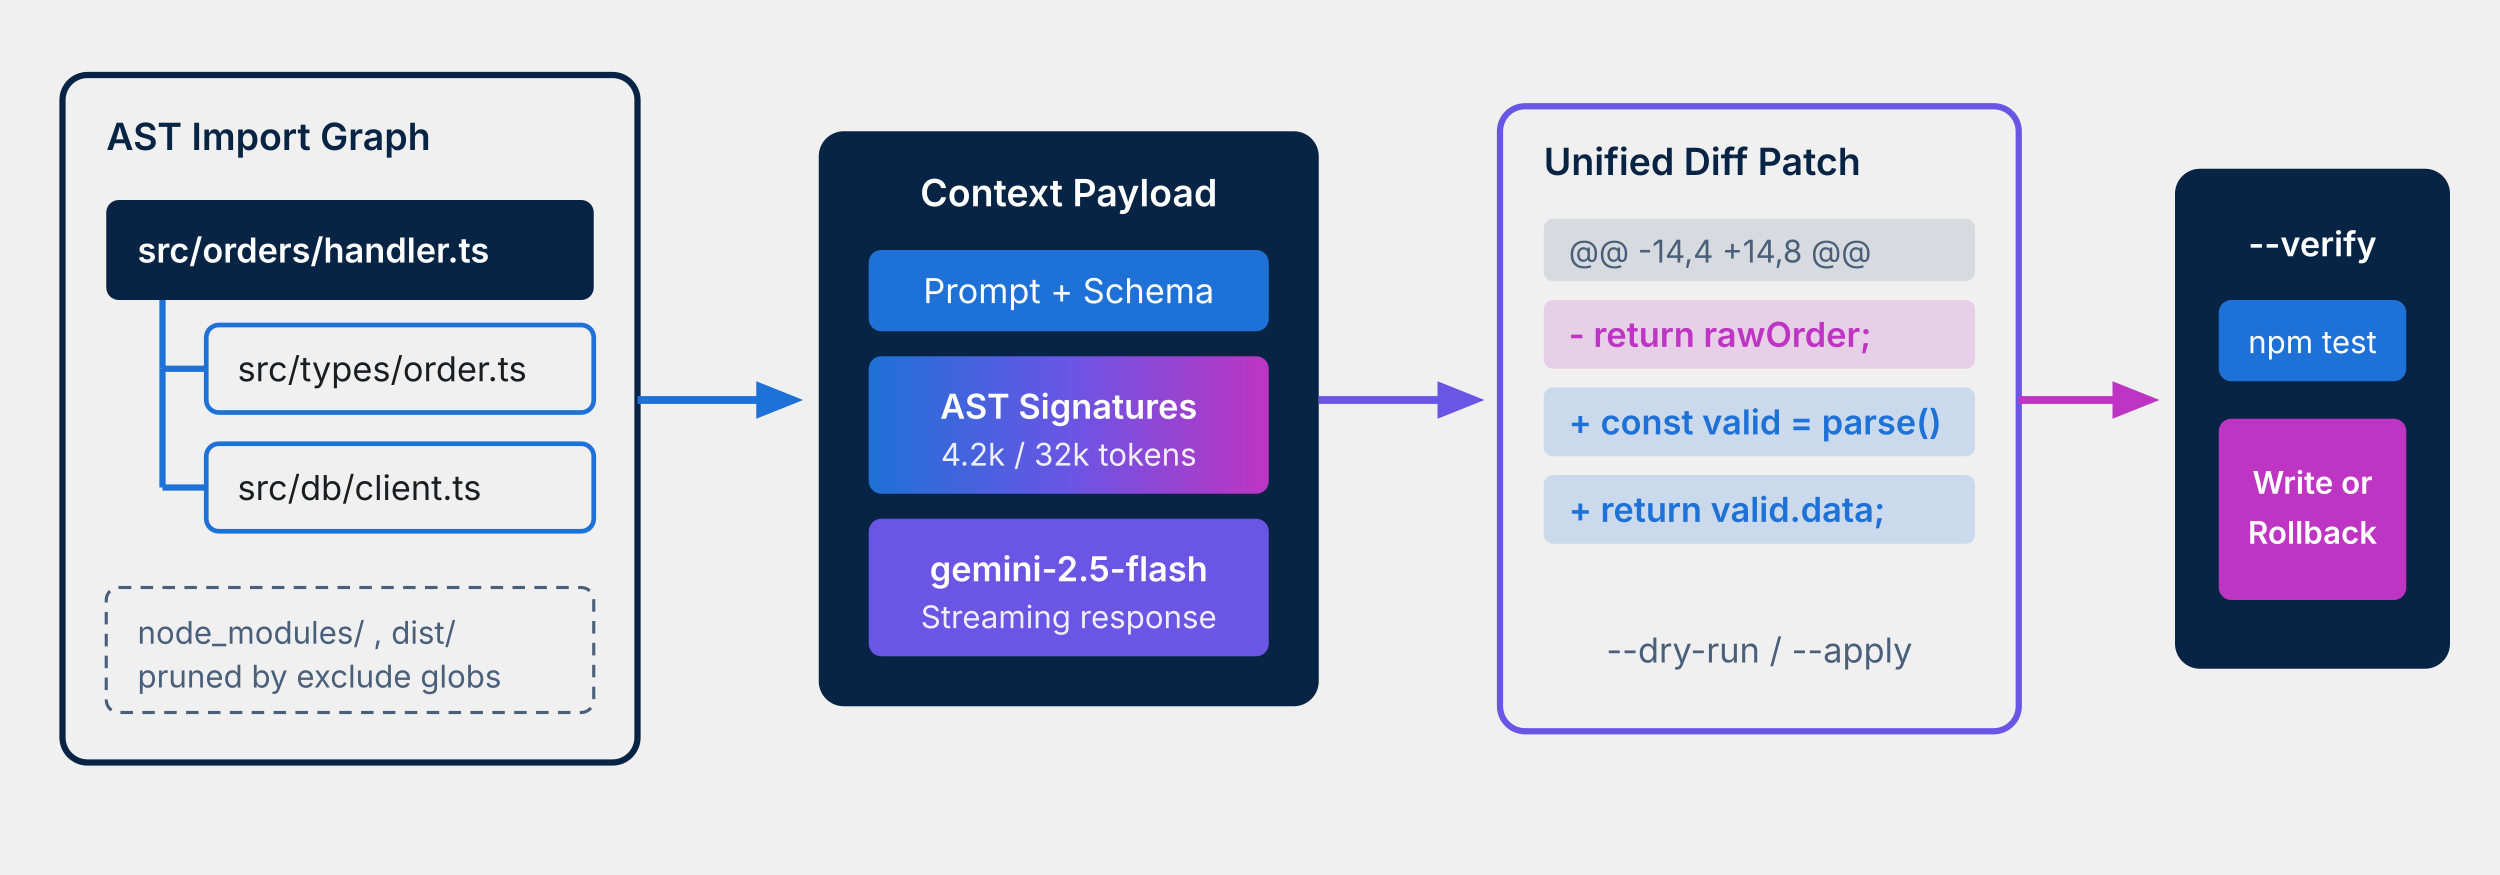
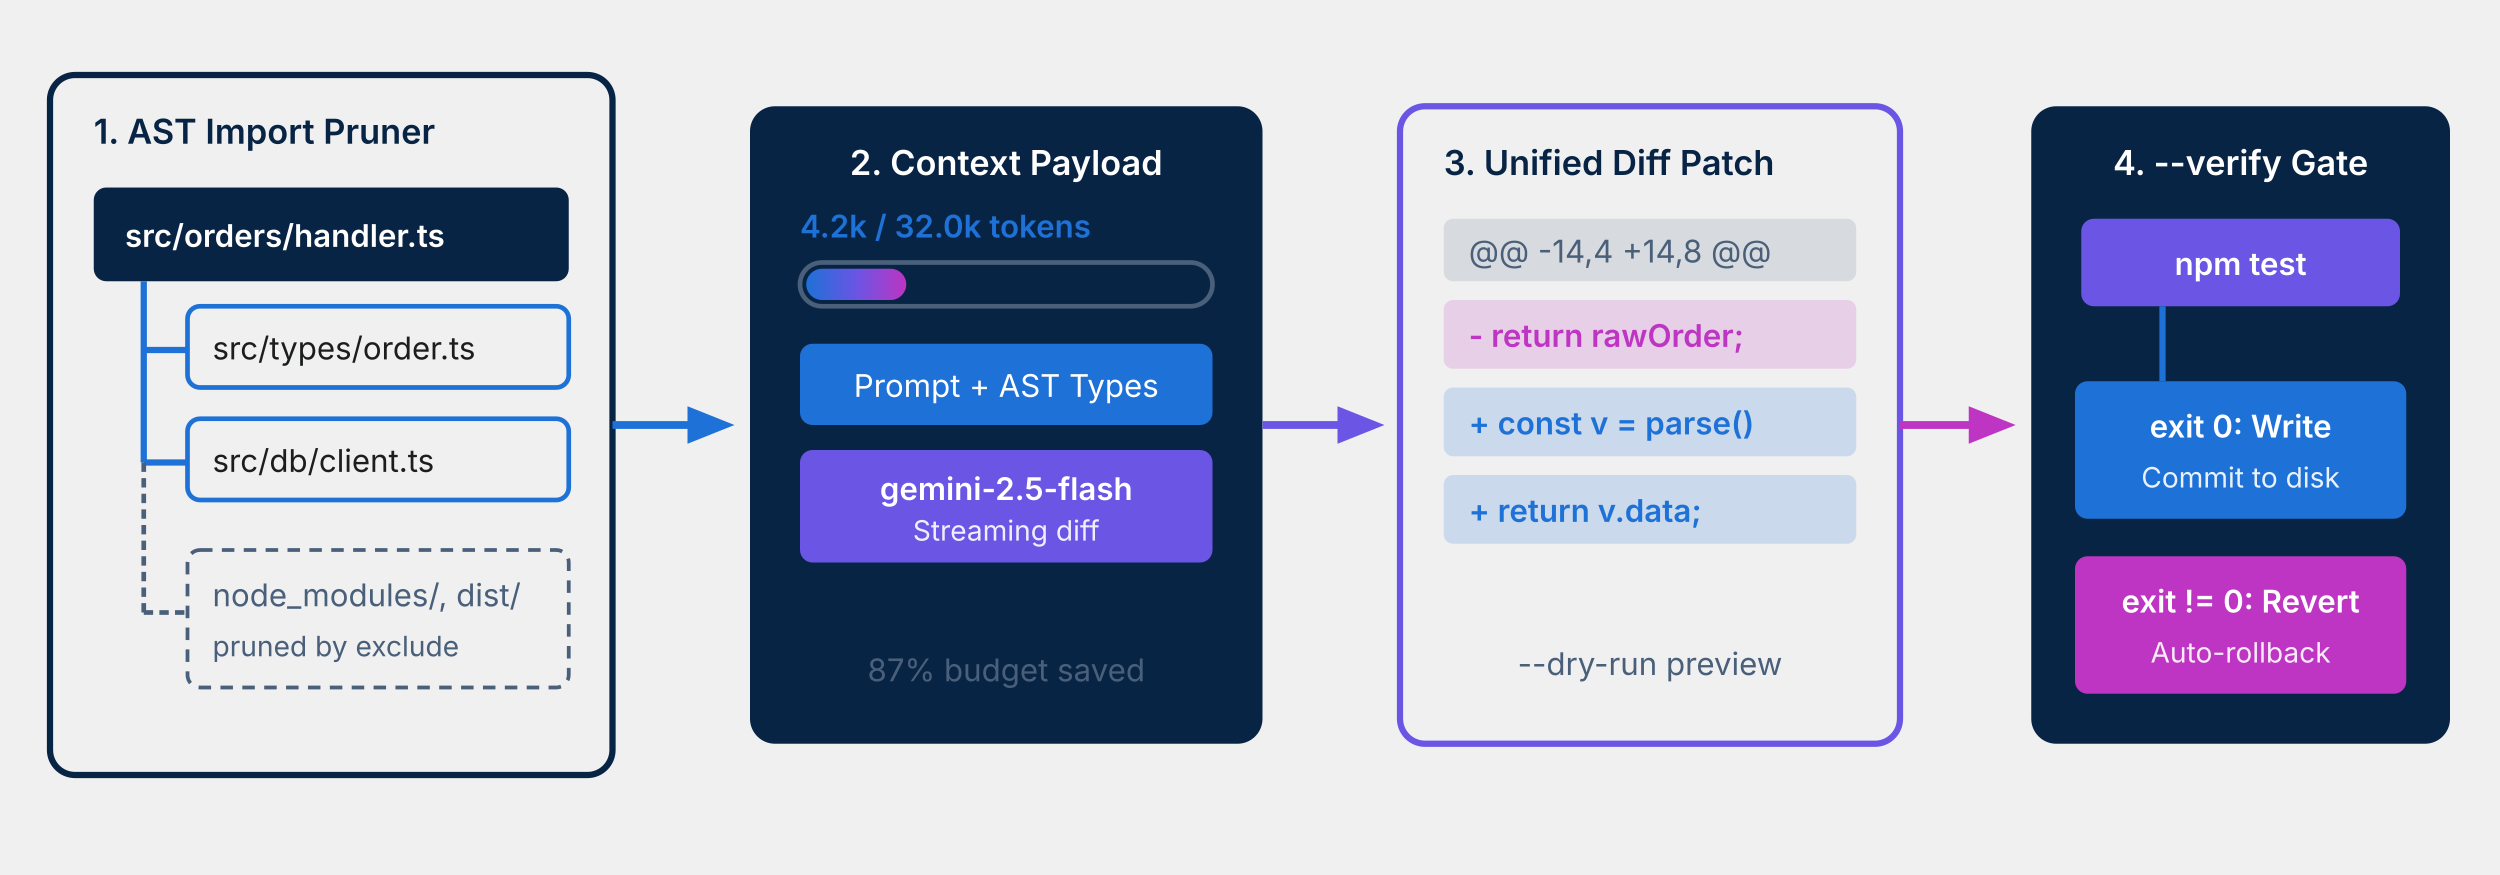
<svg xmlns="http://www.w3.org/2000/svg" viewBox="0 0 800 280" role="img" aria-label="Target file AST imports are extracted and pruned against excluded paths to assemble a compact context payload, producing structured diff patches that pass verification before writing to disk">
  <defs>
    <linearGradient id="payload-band" x1="0" y1="0" x2="1" y2="0">
      <stop offset="0" stop-color="#1e71d6" />
      <stop offset="0.5" stop-color="#6a55e4" />
      <stop offset="1" stop-color="#bd35c2" />
    </linearGradient>
    <marker id="arr-b" viewBox="0 0 10 10" refX="8" refY="5" markerWidth="6" markerHeight="6" orient="auto-start-reverse">
      <path d="M 0 1 L 10 5 L 0 9 z" fill="#1e71d6" />
    </marker>
    <marker id="arr-p" viewBox="0 0 10 10" refX="8" refY="5" markerWidth="6" markerHeight="6" orient="auto-start-reverse">
      <path d="M 0 1 L 10 5 L 0 9 z" fill="#6a55e4" />
    </marker>
    <marker id="arr-m" viewBox="0 0 10 10" refX="8" refY="5" markerWidth="6" markerHeight="6" orient="auto-start-reverse">
      <path d="M 0 1 L 10 5 L 0 9 z" fill="#bd35c2" />
    </marker>
  </defs>
-   <rect x="20" y="24" width="184" height="220" rx="8" fill="none" stroke="#082445" stroke-width="2" />
-   <text x="34" y="48" fill="#082445" font-family="Inter, system-ui, sans-serif" font-size="12" font-weight="600">AST Import Graph</text>
-   <rect x="34" y="64" width="156" height="32" rx="4" fill="#082445" />
-   <text x="44" y="84" fill="#ffffff" font-family="Inter, system-ui, sans-serif" font-size="11" font-weight="600">src/orders/handler.ts</text>
-   <line x1="52" y1="96" x2="52" y2="118" stroke="#1e71d6" stroke-width="2" />
-   <line x1="52" y1="118" x2="66" y2="118" stroke="#1e71d6" stroke-width="2" />
-   <rect x="66" y="104" width="124" height="28" rx="4" fill="none" stroke="#1e71d6" stroke-width="1.5" />
-   <text x="76" y="122" fill="#1c1d1f" font-family="Inter, system-ui, sans-serif" font-size="11">src/types/order.ts</text>
-   <line x1="52" y1="118" x2="52" y2="156" stroke="#1e71d6" stroke-width="2" />
-   <line x1="52" y1="156" x2="66" y2="156" stroke="#1e71d6" stroke-width="2" />
-   <rect x="66" y="142" width="124" height="28" rx="4" fill="none" stroke="#1e71d6" stroke-width="1.5" />
-   <text x="76" y="160" fill="#1c1d1f" font-family="Inter, system-ui, sans-serif" font-size="11">src/db/client.ts</text>
-   <rect x="34" y="188" width="156" height="40" rx="4" fill="none" stroke="#495f7a" stroke-width="1" stroke-dasharray="4 3" />
-   <text x="44" y="206" fill="#495f7a" font-family="Inter, system-ui, sans-serif" font-size="10">node_modules/ , dist/</text>
-   <text x="44" y="220" fill="#495f7a" font-family="Inter, system-ui, sans-serif" font-size="10">pruned by exclude globs</text>
-   <path d="M 204 128 L 254 128" fill="none" stroke="#1e71d6" stroke-width="2.5" marker-end="url(#arr-b)" />
-   <rect x="262" y="42" width="160" height="184" rx="8" fill="#082445" />
-   <text x="342" y="66" text-anchor="middle" fill="#ffffff" font-family="Inter, system-ui, sans-serif" font-size="12" font-weight="600">Context Payload</text>
-   <rect x="278" y="80" width="128" height="26" rx="4" fill="#1e71d6" />
-   <text x="342" y="97" text-anchor="middle" fill="#ffffff" font-family="Inter, system-ui, sans-serif" font-size="11">Prompt + Schema</text>
-   <rect x="278" y="114" width="128" height="44" rx="4" fill="url(#payload-band)" />
-   <text x="342" y="134" text-anchor="middle" fill="#ffffff" font-family="Inter, system-ui, sans-serif" font-size="11" font-weight="600">AST Signatures</text>
-   <text x="342" y="149" text-anchor="middle" fill="#ffffff" font-family="Inter, system-ui, sans-serif" font-size="10" opacity="0.9">4.2k / 32k tokens</text>
-   <rect x="278" y="166" width="128" height="44" rx="4" fill="#6a55e4" />
-   <text x="342" y="186" text-anchor="middle" fill="#ffffff" font-family="Inter, system-ui, sans-serif" font-size="11" font-weight="600">gemini-2.5-flash</text>
-   <text x="342" y="201" text-anchor="middle" fill="#ffffff" font-family="Inter, system-ui, sans-serif" font-size="10" opacity="0.9">Streaming response</text>
-   <path d="M 422 128 L 472 128" fill="none" stroke="#6a55e4" stroke-width="2.5" marker-end="url(#arr-p)" />
-   <rect x="480" y="34" width="166" height="200" rx="8" fill="none" stroke="#6a55e4" stroke-width="2" />
-   <text x="494" y="56" fill="#082445" font-family="Inter, system-ui, sans-serif" font-size="12" font-weight="600">Unified Diff Patch</text>
-   <rect x="494" y="70" width="138" height="20" rx="3" fill="#495f7a" opacity="0.15" />
-   <text x="502" y="84" fill="#495f7a" font-family="Inter, system-ui, sans-serif" font-size="10">@@ -14,4 +14,8 @@</text>
-   <rect x="494" y="96" width="138" height="22" rx="3" fill="#bd35c2" opacity="0.18" />
-   <text x="502" y="111" fill="#bd35c2" font-family="Inter, system-ui, sans-serif" font-size="11" font-weight="600">- return rawOrder;</text>
-   <rect x="494" y="124" width="138" height="22" rx="3" fill="#1e71d6" opacity="0.18" />
-   <text x="502" y="139" fill="#1e71d6" font-family="Inter, system-ui, sans-serif" font-size="11" font-weight="600">+ const valid = parse()</text>
-   <rect x="494" y="152" width="138" height="22" rx="3" fill="#1e71d6" opacity="0.18" />
-   <text x="502" y="167" fill="#1e71d6" font-family="Inter, system-ui, sans-serif" font-size="11" font-weight="600">+ return valid.data;</text>
-   <text x="563" y="212" text-anchor="middle" fill="#495f7a" font-family="Inter, system-ui, sans-serif" font-size="11">--dry-run / --apply</text>
-   <path d="M 646 128 L 688 128" fill="none" stroke="#bd35c2" stroke-width="2.5" marker-end="url(#arr-m)" />
-   <rect x="696" y="54" width="88" height="160" rx="8" fill="#082445" />
-   <text x="740" y="82" text-anchor="middle" fill="#ffffff" font-family="Inter, system-ui, sans-serif" font-size="11" font-weight="600">--verify</text>
-   <rect x="710" y="96" width="60" height="26" rx="4" fill="#1e71d6" />
-   <text x="740" y="113" text-anchor="middle" fill="#ffffff" font-family="Inter, system-ui, sans-serif" font-size="10">npm test</text>
-   <rect x="710" y="134" width="60" height="58" rx="4" fill="#bd35c2" />
-   <text x="740" y="158" text-anchor="middle" fill="#ffffff" font-family="Inter, system-ui, sans-serif" font-size="10" font-weight="600">Write or</text>
-   <text x="740" y="174" text-anchor="middle" fill="#ffffff" font-family="Inter, system-ui, sans-serif" font-size="10" font-weight="600">Rollback</text>
+   <rect x="16" y="24" width="180" height="224" rx="8" fill="none" stroke="#082445" stroke-width="2" />
+   <text x="30" y="46" fill="#082445" font-family="Inter, system-ui, sans-serif" font-size="11" font-weight="600">1. AST Import Pruner</text>
+   <rect x="30" y="60" width="152" height="30" rx="4" fill="#082445" />
+   <text x="40" y="79" fill="#ffffff" font-family="Inter, system-ui, sans-serif" font-size="10" font-weight="600">src/orders/handler.ts</text>
+   <line x1="46" y1="90" x2="46" y2="112" stroke="#1e71d6" stroke-width="2" />
+   <line x1="46" y1="112" x2="60" y2="112" stroke="#1e71d6" stroke-width="2" />
+   <rect x="60" y="98" width="122" height="26" rx="4" fill="none" stroke="#1e71d6" stroke-width="1.5" />
+   <text x="68" y="115" fill="#1c1d1f" font-family="Inter, system-ui, sans-serif" font-size="10">src/types/order.ts</text>
+   <line x1="46" y1="112" x2="46" y2="148" stroke="#1e71d6" stroke-width="2" />
+   <line x1="46" y1="148" x2="60" y2="148" stroke="#1e71d6" stroke-width="2" />
+   <rect x="60" y="134" width="122" height="26" rx="4" fill="none" stroke="#1e71d6" stroke-width="1.5" />
+   <text x="68" y="151" fill="#1c1d1f" font-family="Inter, system-ui, sans-serif" font-size="10">src/db/client.ts</text>
+   <line x1="46" y1="148" x2="46" y2="196" stroke="#495f7a" stroke-width="1.5" stroke-dasharray="3 2" />
+   <line x1="46" y1="196" x2="60" y2="196" stroke="#495f7a" stroke-width="1.5" stroke-dasharray="3 2" />
+   <rect x="60" y="176" width="122" height="44" rx="4" fill="none" stroke="#495f7a" stroke-width="1.2" stroke-dasharray="4 3" />
+   <text x="68" y="194" fill="#495f7a" font-family="Inter, system-ui, sans-serif" font-size="10">node_modules/, dist/</text>
+   <text x="68" y="210" fill="#495f7a" font-family="Inter, system-ui, sans-serif" font-size="9">pruned by exclude</text>
+   <path d="M 196 136 L 232 136" fill="none" stroke="#1e71d6" stroke-width="2.5" marker-end="url(#arr-b)" />
+   <rect x="240" y="34" width="164" height="204" rx="8" fill="#082445" />
+   <text x="322" y="56" text-anchor="middle" fill="#ffffff" font-family="Inter, system-ui, sans-serif" font-size="11" font-weight="600">2. Context Payload</text>
+   <text x="256" y="76" fill="#1e71d6" font-family="Inter, system-ui, sans-serif" font-size="10" font-weight="600">4.2k / 32.0k tokens</text>
+   <rect x="256" y="84" width="132" height="14" rx="7" fill="none" stroke="#495f7a" stroke-width="1.5" />
+   <rect x="258" y="86" width="32" height="10" rx="5" fill="url(#payload-band)" />
+   <rect x="256" y="110" width="132" height="26" rx="4" fill="#1e71d6" />
+   <text x="322" y="127" text-anchor="middle" fill="#ffffff" font-family="Inter, system-ui, sans-serif" font-size="10">Prompt + AST Types</text>
+   <rect x="256" y="144" width="132" height="36" rx="4" fill="#6a55e4" />
+   <text x="322" y="160" text-anchor="middle" fill="#ffffff" font-family="Inter, system-ui, sans-serif" font-size="10" font-weight="600">gemini-2.5-flash</text>
+   <text x="322" y="173" text-anchor="middle" fill="#ffffff" font-family="Inter, system-ui, sans-serif" font-size="9" opacity="0.9">Streaming diff</text>
+   <text x="322" y="218" text-anchor="middle" fill="#495f7a" font-family="Inter, system-ui, sans-serif" font-size="10">87% budget saved</text>
+   <path d="M 404 136 L 440 136" fill="none" stroke="#6a55e4" stroke-width="2.5" marker-end="url(#arr-p)" />
+   <rect x="448" y="34" width="160" height="204" rx="8" fill="none" stroke="#6a55e4" stroke-width="2" />
+   <text x="462" y="56" fill="#082445" font-family="Inter, system-ui, sans-serif" font-size="11" font-weight="600">3. Unified Diff Patch</text>
+   <rect x="462" y="70" width="132" height="20" rx="3" fill="#495f7a" opacity="0.15" />
+   <text x="470" y="84" fill="#495f7a" font-family="Inter, system-ui, sans-serif" font-size="10">@@ -14,4 +14,8 @@</text>
+   <rect x="462" y="96" width="132" height="22" rx="3" fill="#bd35c2" opacity="0.18" />
+   <text x="470" y="111" fill="#bd35c2" font-family="Inter, system-ui, sans-serif" font-size="10" font-weight="600">- return rawOrder;</text>
+   <rect x="462" y="124" width="132" height="22" rx="3" fill="#1e71d6" opacity="0.18" />
+   <text x="470" y="139" fill="#1e71d6" font-family="Inter, system-ui, sans-serif" font-size="10" font-weight="600">+ const v = parse()</text>
+   <rect x="462" y="152" width="132" height="22" rx="3" fill="#1e71d6" opacity="0.18" />
+   <text x="470" y="167" fill="#1e71d6" font-family="Inter, system-ui, sans-serif" font-size="10" font-weight="600">+ return v.data;</text>
+   <text x="528" y="216" text-anchor="middle" fill="#495f7a" font-family="Inter, system-ui, sans-serif" font-size="10">--dry-run preview</text>
+   <path d="M 608 136 L 642 136" fill="none" stroke="#bd35c2" stroke-width="2.5" marker-end="url(#arr-m)" />
+   <rect x="650" y="34" width="134" height="204" rx="8" fill="#082445" />
+   <text x="717" y="56" text-anchor="middle" fill="#ffffff" font-family="Inter, system-ui, sans-serif" font-size="11" font-weight="600">4. --verify Gate</text>
+   <rect x="666" y="70" width="102" height="28" rx="4" fill="#6a55e4" />
+   <text x="717" y="88" text-anchor="middle" fill="#ffffff" font-family="Inter, system-ui, sans-serif" font-size="10" font-weight="600">npm test</text>
+   <line x1="692" y1="98" x2="692" y2="122" stroke="#1e71d6" stroke-width="2" />
+   <rect x="664" y="122" width="106" height="44" rx="4" fill="#1e71d6" />
+   <text x="717" y="140" text-anchor="middle" fill="#ffffff" font-family="Inter, system-ui, sans-serif" font-size="10" font-weight="600">exit 0: Write</text>
+   <text x="717" y="156" text-anchor="middle" fill="#ffffff" font-family="Inter, system-ui, sans-serif" font-size="9" opacity="0.9">Commit to disk</text>
+   <rect x="664" y="178" width="106" height="44" rx="4" fill="#bd35c2" />
+   <text x="717" y="196" text-anchor="middle" fill="#ffffff" font-family="Inter, system-ui, sans-serif" font-size="10" font-weight="600">exit != 0: Revert</text>
+   <text x="717" y="212" text-anchor="middle" fill="#ffffff" font-family="Inter, system-ui, sans-serif" font-size="9" opacity="0.9">Auto-rollback</text>
</svg>
